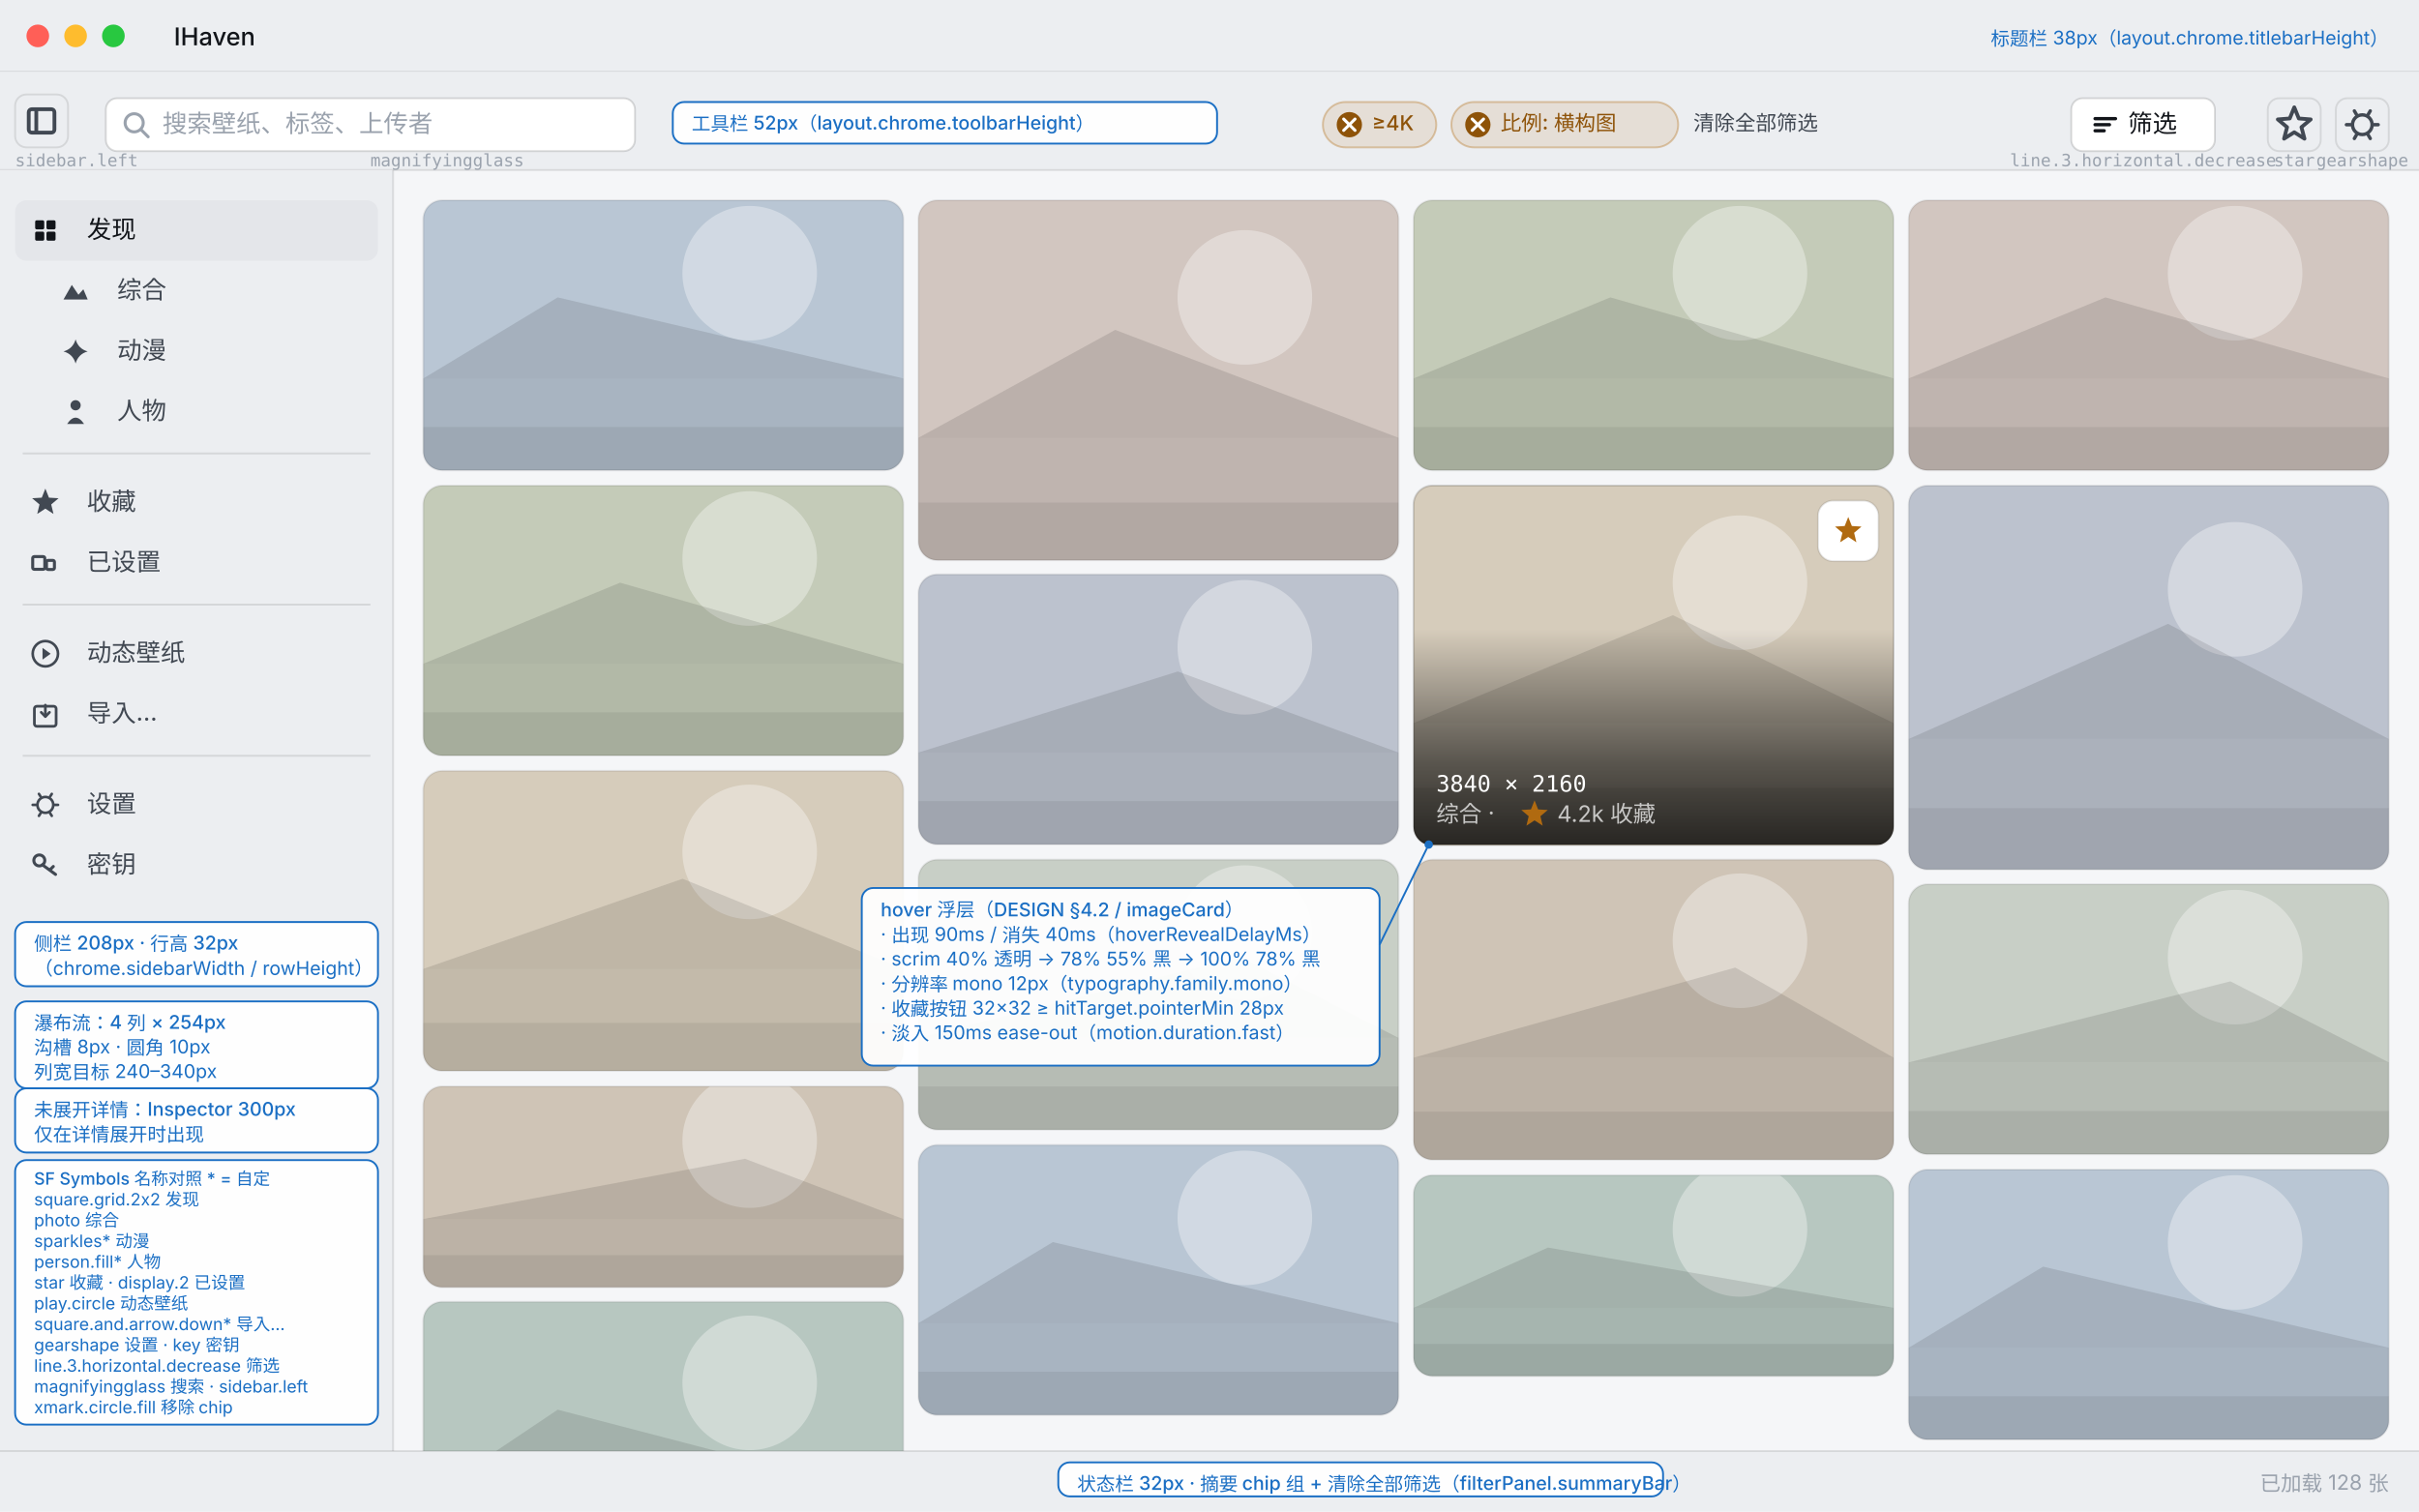
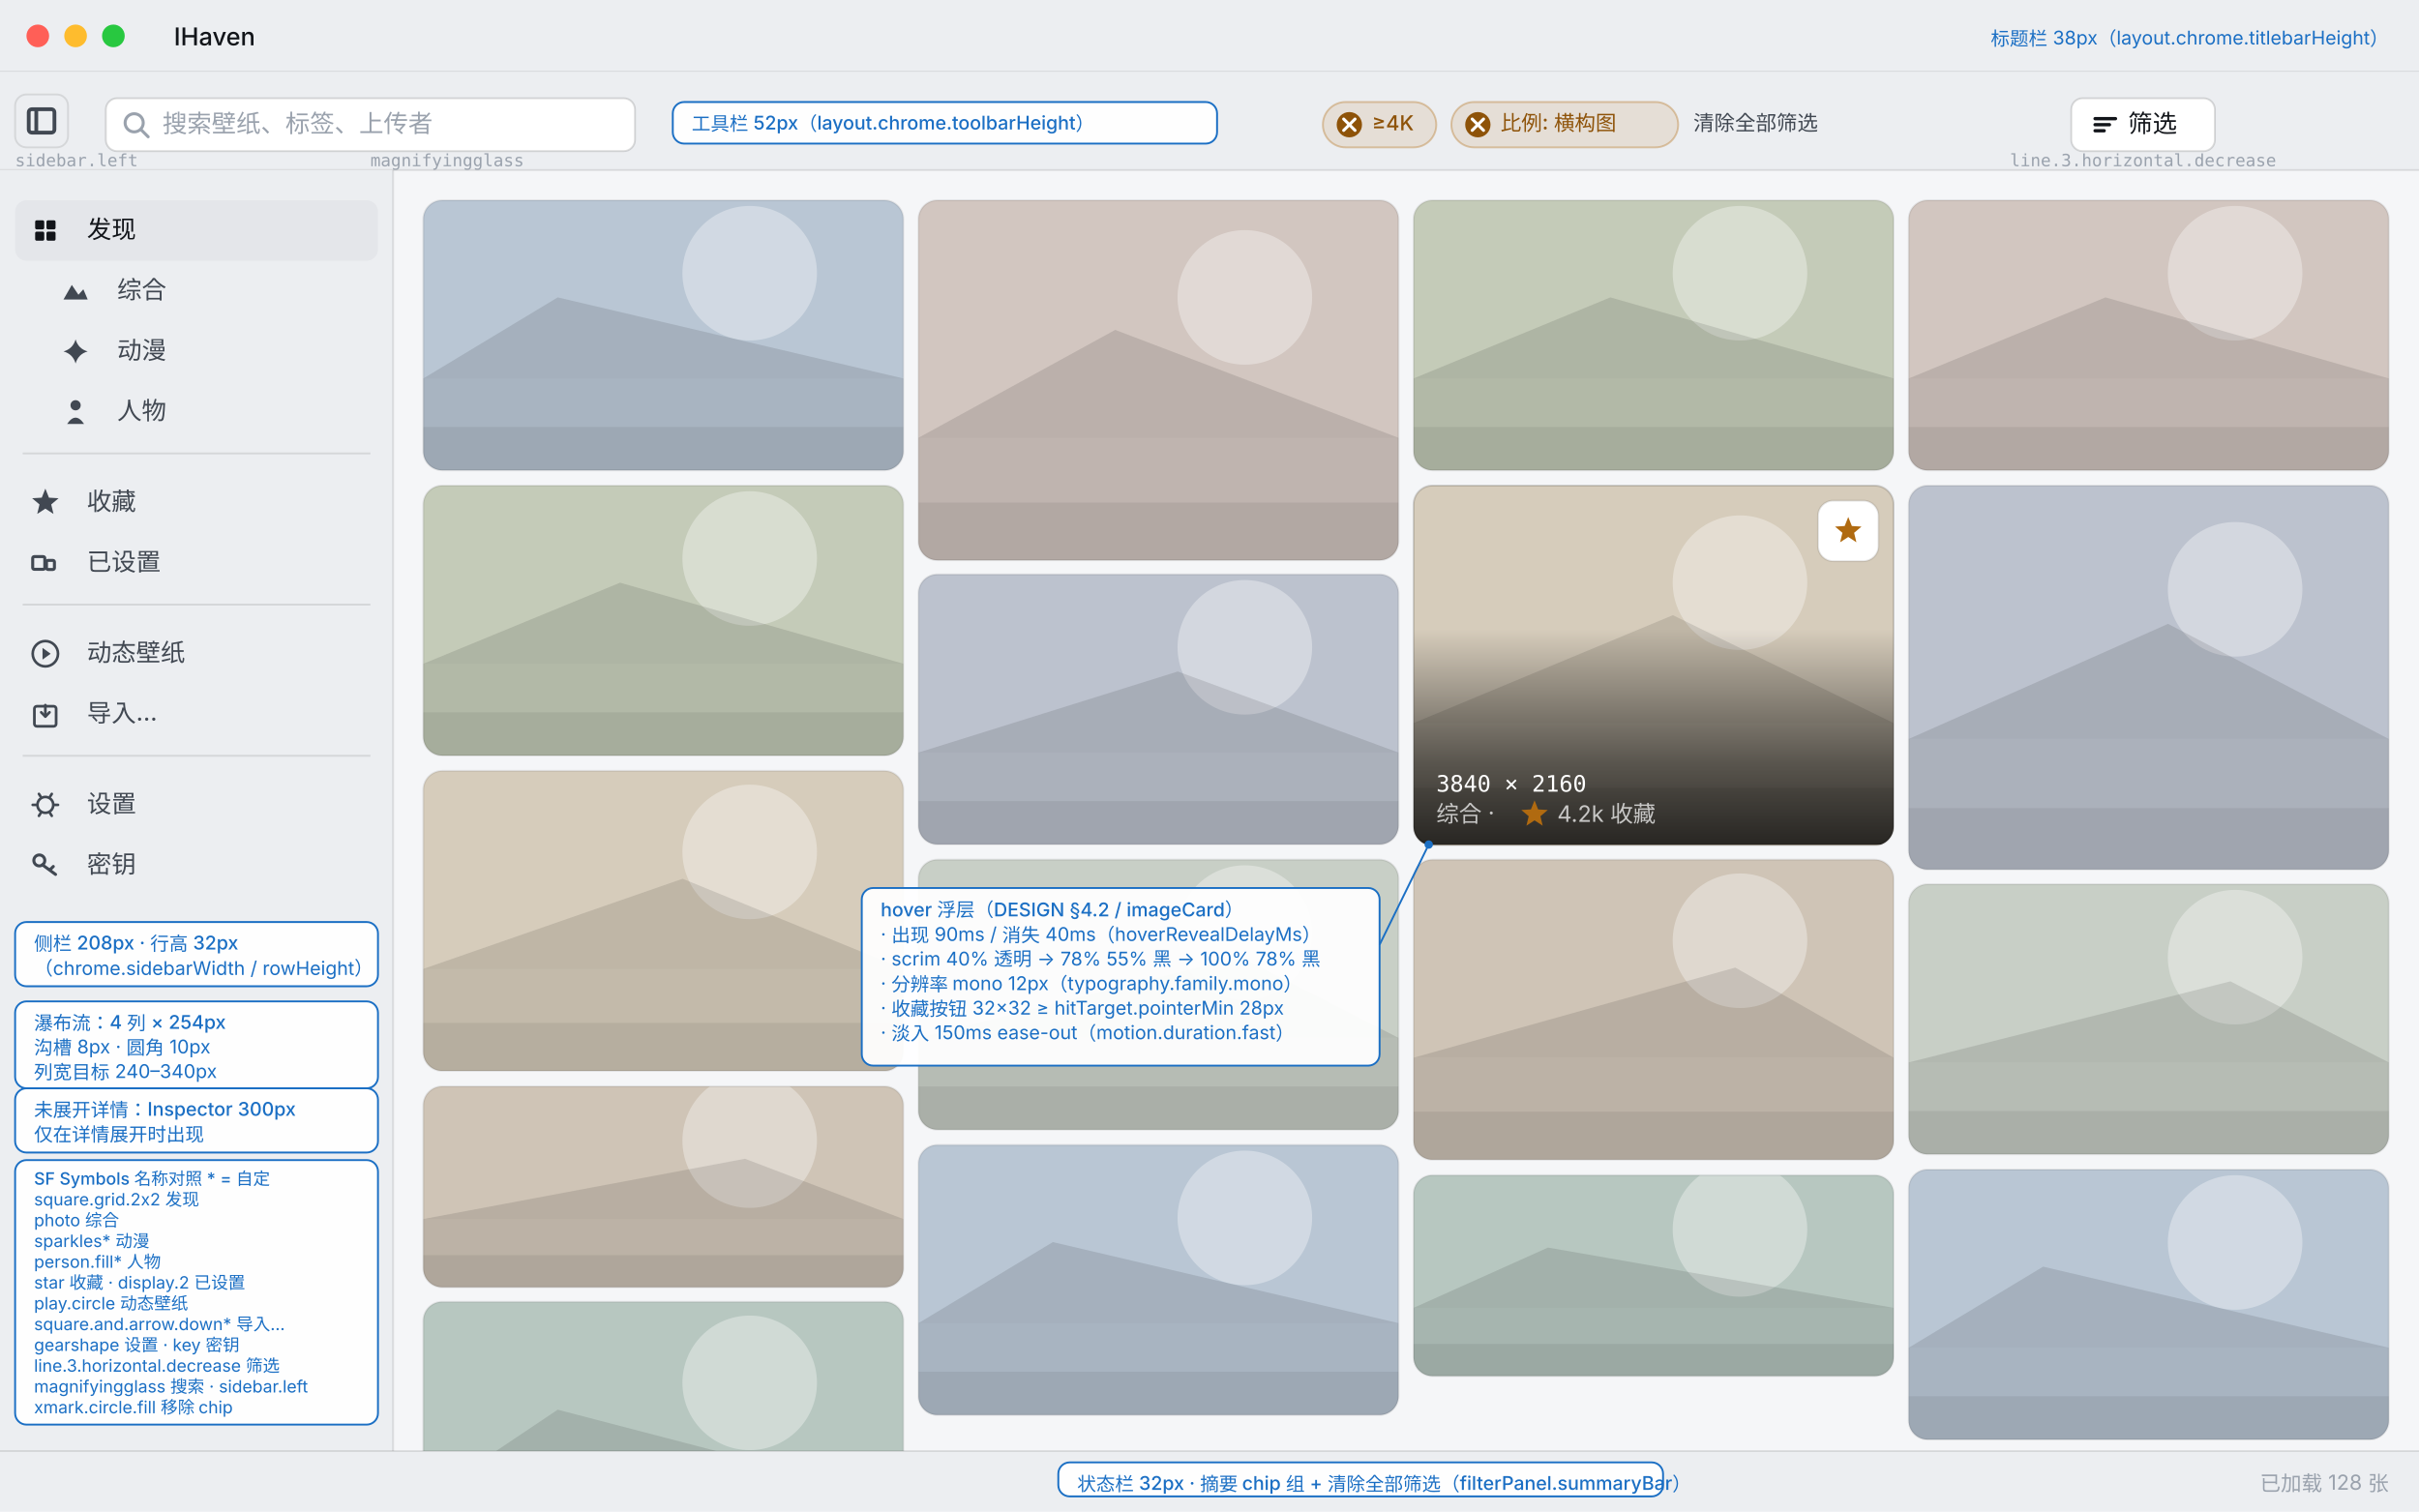
<svg xmlns="http://www.w3.org/2000/svg" width="1280" height="800" viewBox="0 0 1280 800">
  <rect width="1280" height="800" fill="#F5F6F8" />
  <rect x="0.0" y="0.0" width="1280.0" height="800.0" fill="#F5F6F8" />
  <rect x="0.0" y="0.0" width="1280.0" height="38.0" fill="#ECEEF1" />
  <circle cx="20" cy="19" r="6" fill="#FF5F57" />
  <circle cx="40" cy="19" r="6" fill="#FEBC2E" />
  <circle cx="60" cy="19" r="6" fill="#28C840" />
  <text x="92.0" y="24.0" font-family="-apple-system, 'SF Pro Display', 'PingFang SC', 'Helvetica Neue', sans-serif" font-size="13" font-weight="510" fill="#12151A" text-anchor="start">IHaven</text>
  <text x="1264.0" y="24.0" font-family="-apple-system, 'SF Pro Text', 'PingFang SC', 'Helvetica Neue', sans-serif" font-size="10" font-weight="400" fill="#1B6FC4" text-anchor="end">标题栏 38px（layout.chrome.titlebarHeight）</text>
  <line x1="0.0" y1="38.0" x2="1280.0" y2="38.0" stroke="#000000" stroke-width="1" stroke-opacity="0.1" />
  <rect x="0.0" y="38.0" width="1280.0" height="52.0" fill="#ECEEF1" />
  <line x1="0.0" y1="90.0" x2="1280.0" y2="90.0" stroke="#000000" stroke-width="1" stroke-opacity="0.1" />
  <rect x="8.0" y="50.0" width="28.0" height="28.0" rx="6" fill="none" stroke="#000000" stroke-width="1" stroke-opacity="0.1" />
  <rect x="15.2" y="57.8" width="13.6" height="12.4" rx="1.6" fill="none" stroke="#414852" stroke-width="2.0" />
  <line x1="19.2" y1="57.8" x2="19.2" y2="70.2" stroke="#414852" stroke-width="2.0" />
  <text x="8.0" y="88.0" font-family="ui-monospace, 'SF Mono', Menlo, monospace" font-size="9" font-weight="400" fill="#9AA2AD" text-anchor="start">sidebar.left</text>
  <rect x="56.0" y="52.0" width="280.0" height="28.0" rx="6" fill="#FFFFFF" stroke="#000000" stroke-width="1" stroke-opacity="0.14" />
  <circle cx="71.0" cy="65.0" r="4.8" fill="none" stroke="#9AA2AD" stroke-width="1.6" />
  <line x1="74.6" y1="68.6" x2="78.4" y2="72.4" stroke="#9AA2AD" stroke-width="1.6" stroke-linecap="round" />
  <text x="86.0" y="70.0" font-family="-apple-system, 'SF Pro Text', 'PingFang SC', 'Helvetica Neue', sans-serif" font-size="13" font-weight="400" fill="#9AA2AD" text-anchor="start">搜索壁纸、标签、上传者</text>
  <text x="196.0" y="88.0" font-family="ui-monospace, 'SF Mono', Menlo, monospace" font-size="9" font-weight="400" fill="#9AA2AD" text-anchor="start">magnifyingglass</text>
  <rect x="356.0" y="54.0" width="288.0" height="22.0" rx="6" fill="#FFFFFF" fill-opacity="0.94" stroke="#1B6FC4" stroke-width="1" />
  <text x="366.0" y="69.0" font-family="-apple-system, 'SF Pro Text', 'PingFang SC', 'Helvetica Neue', sans-serif" font-size="10" font-weight="510" fill="#1B6FC4" text-anchor="start">工具栏 52px（layout.chrome.toolbarHeight）</text>
  <rect x="700.0" y="54.0" width="60.0" height="24.0" rx="12" fill="#B06A10" fill-opacity="0.12" stroke="#B06A10" stroke-width="1" stroke-opacity="0.34" />
  <circle cx="714.0" cy="66.0" r="6.7" fill="#8E5309" />
  <line x1="711.0" y1="63.0" x2="717.0" y2="69.0" stroke="#FFFFFF" stroke-width="1.6" stroke-linecap="round" />
  <line x1="717.0" y1="63.0" x2="711.0" y2="69.0" stroke="#FFFFFF" stroke-width="1.6" stroke-linecap="round" />
  <text x="726.0" y="69.0" font-family="-apple-system, 'SF Pro Text', 'PingFang SC', 'Helvetica Neue', sans-serif" font-size="11" font-weight="510" fill="#8E5309" text-anchor="start">≥4K</text>
  <rect x="768.0" y="54.0" width="120.0" height="24.0" rx="12" fill="#B06A10" fill-opacity="0.12" stroke="#B06A10" stroke-width="1" stroke-opacity="0.34" />
  <circle cx="782.0" cy="66.0" r="6.7" fill="#8E5309" />
  <line x1="779.0" y1="63.0" x2="785.0" y2="69.0" stroke="#FFFFFF" stroke-width="1.6" stroke-linecap="round" />
  <line x1="785.0" y1="63.0" x2="779.0" y2="69.0" stroke="#FFFFFF" stroke-width="1.6" stroke-linecap="round" />
  <text x="794.0" y="69.0" font-family="-apple-system, 'SF Pro Text', 'PingFang SC', 'Helvetica Neue', sans-serif" font-size="11" font-weight="510" fill="#8E5309" text-anchor="start">比例: 横构图</text>
  <text x="896.0" y="69.0" font-family="-apple-system, 'SF Pro Text', 'PingFang SC', 'Helvetica Neue', sans-serif" font-size="11" font-weight="400" fill="#414852" text-anchor="start">清除全部筛选</text>
  <rect x="1096.0" y="52.0" width="76.0" height="28.0" rx="6" fill="#FFFFFF" stroke="#000000" stroke-width="1" stroke-opacity="0.14" />
  <line x1="1108.6" y1="62.8" x2="1119.4" y2="62.8" stroke="#12151A" stroke-width="1.76" stroke-linecap="round" />
  <line x1="1108.6" y1="66.0" x2="1116.2" y2="66.0" stroke="#12151A" stroke-width="1.76" stroke-linecap="round" />
  <line x1="1108.6" y1="69.2" x2="1113.4" y2="69.2" stroke="#12151A" stroke-width="1.76" stroke-linecap="round" />
  <text x="1126.0" y="70.0" font-family="-apple-system, 'SF Pro Text', 'PingFang SC', 'Helvetica Neue', sans-serif" font-size="13" font-weight="510" fill="#12151A" text-anchor="start">筛选</text>
  <text x="1134.0" y="88.0" font-family="ui-monospace, 'SF Mono', Menlo, monospace" font-size="9" font-weight="400" fill="#9AA2AD" text-anchor="middle">line.3.horizontal.decrease</text>
-   <rect x="1200.0" y="52.0" width="28.0" height="28.0" rx="6" fill="none" stroke="#000000" stroke-width="1" stroke-opacity="0.1" />
-   <polygon points="1214.0,56.8 1216.4,62.7 1222.7,63.2 1217.8,67.3 1219.4,73.4 1214.0,70.0 1208.6,73.4 1210.2,67.3 1205.3,63.2 1211.6,62.7" fill="none" stroke="#414852" stroke-width="2.0" stroke-linejoin="round" />
-   <text x="1214.0" y="88.0" font-family="ui-monospace, 'SF Mono', Menlo, monospace" font-size="9" font-weight="400" fill="#9AA2AD" text-anchor="middle">star</text>
-   <rect x="1236.0" y="52.0" width="28.0" height="28.0" rx="6" fill="none" stroke="#000000" stroke-width="1" stroke-opacity="0.1" />
-   <circle cx="1250.0" cy="66.0" r="5.2" fill="none" stroke="#414852" stroke-width="1.8" />
-   <line x1="1256.3" y1="66.0" x2="1258.4" y2="66.0" stroke="#414852" stroke-width="1.8" stroke-linecap="round" />
-   <line x1="1253.1" y1="71.4" x2="1254.2" y2="73.3" stroke="#414852" stroke-width="1.8" stroke-linecap="round" />
-   <line x1="1246.9" y1="71.4" x2="1245.8" y2="73.3" stroke="#414852" stroke-width="1.8" stroke-linecap="round" />
-   <line x1="1243.7" y1="66.0" x2="1241.6" y2="66.0" stroke="#414852" stroke-width="1.8" stroke-linecap="round" />
-   <line x1="1246.9" y1="60.6" x2="1245.8" y2="58.7" stroke="#414852" stroke-width="1.8" stroke-linecap="round" />
-   <line x1="1253.1" y1="60.6" x2="1254.2" y2="58.7" stroke="#414852" stroke-width="1.8" stroke-linecap="round" />
-   <text x="1250.0" y="88.0" font-family="ui-monospace, 'SF Mono', Menlo, monospace" font-size="9" font-weight="400" fill="#9AA2AD" text-anchor="middle">gearshape</text>
  <rect x="0.0" y="90.0" width="208.0" height="678.0" fill="#ECEEF1" />
  <line x1="208.0" y1="90.0" x2="208.0" y2="768.0" stroke="#000000" stroke-width="1" stroke-opacity="0.1" />
  <rect x="8.0" y="106.0" width="192.0" height="32.0" rx="6" fill="#E4E6EA" />
  <rect x="18.6" y="116.6" width="4.8" height="4.8" rx="0.8" fill="#12151A" />
  <rect x="24.6" y="116.6" width="4.8" height="4.8" rx="0.8" fill="#12151A" />
  <rect x="18.6" y="122.6" width="4.8" height="4.8" rx="0.8" fill="#12151A" />
  <rect x="24.6" y="122.6" width="4.8" height="4.8" rx="0.8" fill="#12151A" />
  <text x="46.0" y="126.0" font-family="-apple-system, 'SF Pro Text', 'PingFang SC', 'Helvetica Neue', sans-serif" font-size="13" font-weight="510" fill="#12151A" text-anchor="start">发现</text>
  <path d="M33.6,158.5 L38.0,150.8 L41.5,156.0 L44.1,153.1 L46.4,158.5 Z" fill="#414852" />
  <text x="62.0" y="158.0" font-family="-apple-system, 'SF Pro Text', 'PingFang SC', 'Helvetica Neue', sans-serif" font-size="13" font-weight="400" fill="#414852" text-anchor="start">综合</text>
  <path d="M40.0,179.6 Q41.4,184.6 46.4,186.0 Q41.4,187.4 40.0,192.4 Q38.6,187.4 33.6,186.0 Q38.6,184.6 40.0,179.6 Z" fill="#414852" />
  <text x="62.0" y="190.0" font-family="-apple-system, 'SF Pro Text', 'PingFang SC', 'Helvetica Neue', sans-serif" font-size="13" font-weight="400" fill="#414852" text-anchor="start">动漫</text>
  <circle cx="40.0" cy="214.5" r="2.7" fill="#414852" />
  <path d="M35.5,224.4 Q40.0,217.7 44.5,224.4 Z" fill="#414852" />
  <text x="62.0" y="222.0" font-family="-apple-system, 'SF Pro Text', 'PingFang SC', 'Helvetica Neue', sans-serif" font-size="13" font-weight="400" fill="#414852" text-anchor="start">人物</text>
  <polygon points="24.0,258.6 25.9,263.4 31.0,263.7 27.1,267.0 28.3,272.0 24.0,269.2 19.7,272.0 20.9,267.0 17.0,263.7 22.1,263.4" fill="#414852" />
  <text x="46.0" y="270.0" font-family="-apple-system, 'SF Pro Text', 'PingFang SC', 'Helvetica Neue', sans-serif" font-size="13" font-weight="400" fill="#414852" text-anchor="start">收藏</text>
  <rect x="17.3" y="294.6" width="6.4" height="6.7" rx="0.8" fill="none" stroke="#414852" stroke-width="1.6" />
  <rect x="24.6" y="296.6" width="4.2" height="4.8" rx="0.8" fill="none" stroke="#414852" stroke-width="1.6" />
  <text x="46.0" y="302.0" font-family="-apple-system, 'SF Pro Text', 'PingFang SC', 'Helvetica Neue', sans-serif" font-size="13" font-weight="400" fill="#414852" text-anchor="start">已设置</text>
  <circle cx="24.0" cy="346.0" r="6.7" fill="none" stroke="#414852" stroke-width="1.4" />
  <path d="M22.5,342.9 L22.5,349.1 L26.8,346.0 Z" fill="#414852" />
  <text x="46.0" y="350.0" font-family="-apple-system, 'SF Pro Text', 'PingFang SC', 'Helvetica Neue', sans-serif" font-size="13" font-weight="400" fill="#414852" text-anchor="start">动态壁纸</text>
  <rect x="18.2" y="373.8" width="11.5" height="10.6" rx="1.28" fill="none" stroke="#414852" stroke-width="1.44" />
  <line x1="24.0" y1="373.2" x2="24.0" y2="379.0" stroke="#414852" stroke-width="1.44" stroke-linecap="round" />
  <path d="M21.8,377.0 L24.0,379.3 L26.2,377.0" fill="none" stroke="#414852" stroke-width="1.4" stroke-linecap="round" stroke-linejoin="round" />
  <text x="46.0" y="382.0" font-family="-apple-system, 'SF Pro Text', 'PingFang SC', 'Helvetica Neue', sans-serif" font-size="13" font-weight="400" fill="#414852" text-anchor="start">导入…</text>
  <circle cx="24.0" cy="426.0" r="4.2" fill="none" stroke="#414852" stroke-width="1.4" />
  <line x1="29.0" y1="426.0" x2="30.7" y2="426.0" stroke="#414852" stroke-width="1.4" stroke-linecap="round" />
  <line x1="26.5" y1="430.4" x2="27.4" y2="431.8" stroke="#414852" stroke-width="1.4" stroke-linecap="round" />
  <line x1="21.5" y1="430.4" x2="20.6" y2="431.8" stroke="#414852" stroke-width="1.4" stroke-linecap="round" />
  <line x1="19.0" y1="426.0" x2="17.3" y2="426.0" stroke="#414852" stroke-width="1.4" stroke-linecap="round" />
  <line x1="21.5" y1="421.6" x2="20.6" y2="420.2" stroke="#414852" stroke-width="1.4" stroke-linecap="round" />
  <line x1="26.5" y1="421.6" x2="27.4" y2="420.2" stroke="#414852" stroke-width="1.4" stroke-linecap="round" />
  <text x="46.0" y="430.0" font-family="-apple-system, 'SF Pro Text', 'PingFang SC', 'Helvetica Neue', sans-serif" font-size="13" font-weight="400" fill="#414852" text-anchor="start">设置</text>
  <circle cx="20.8" cy="455.4" r="2.9" fill="none" stroke="#414852" stroke-width="1.6" />
  <line x1="22.4" y1="457.7" x2="29.4" y2="462.8" stroke="#414852" stroke-width="1.6" stroke-linecap="round" />
  <line x1="26.6" y1="460.2" x2="28.2" y2="458.6" stroke="#414852" stroke-width="1.6" stroke-linecap="round" />
  <text x="46.0" y="462.0" font-family="-apple-system, 'SF Pro Text', 'PingFang SC', 'Helvetica Neue', sans-serif" font-size="13" font-weight="400" fill="#414852" text-anchor="start">密钥</text>
  <line x1="12.0" y1="240.0" x2="196.0" y2="240.0" stroke="#000000" stroke-width="1" stroke-opacity="0.1" />
  <line x1="12.0" y1="320.0" x2="196.0" y2="320.0" stroke="#000000" stroke-width="1" stroke-opacity="0.1" />
  <line x1="12.0" y1="400.0" x2="196.0" y2="400.0" stroke="#000000" stroke-width="1" stroke-opacity="0.1" />
  <clipPath id="masonry">
    <rect x="208.0" y="90.0" width="1072.0" height="678.0" fill="none" />
  </clipPath>
  <g clip-path="url(#masonry)">
    <clipPath id="c00">
      <rect x="224.0" y="106.0" width="254.0" height="142.9" rx="10" fill="none" />
    </clipPath>
    <g clip-path="url(#c00)">
      <rect x="224.0" y="106.0" width="254.0" height="142.9" fill="#B9C6D4" />
      <circle cx="396.7" cy="144.6" r="35.6" fill="#FFFFFF" fill-opacity="0.34" />
      <path d="M224.0,200.3 L295.1,157.4 L478.0,200.3 Z" fill="#000000" fill-opacity="0.11" />
      <rect x="224.0" y="200.3" width="254.0" height="48.6" fill="#000000" fill-opacity="0.09" />
      <rect x="224.0" y="226.0" width="254.0" height="22.9" fill="#000000" fill-opacity="0.07" />
    </g>
    <rect x="224.0" y="106.0" width="254.0" height="142.9" rx="10" fill="none" stroke="#000000" stroke-width="1" stroke-opacity="0.08" />
    <clipPath id="c01">
      <rect x="224.0" y="257.0" width="254.0" height="142.9" rx="10" fill="none" />
    </clipPath>
    <g clip-path="url(#c01)">
      <rect x="224.0" y="257.0" width="254.0" height="142.9" fill="#C4CBB8" />
      <circle cx="396.7" cy="295.6" r="35.6" fill="#FFFFFF" fill-opacity="0.34" />
      <path d="M224.0,351.3 L328.1,308.4 L478.0,351.3 Z" fill="#000000" fill-opacity="0.11" />
      <rect x="224.0" y="351.3" width="254.0" height="48.6" fill="#000000" fill-opacity="0.09" />
      <rect x="224.0" y="377.0" width="254.0" height="22.9" fill="#000000" fill-opacity="0.07" />
    </g>
    <rect x="224.0" y="257.0" width="254.0" height="142.9" rx="10" fill="none" stroke="#000000" stroke-width="1" stroke-opacity="0.08" />
    <clipPath id="c02">
      <rect x="224.0" y="408.0" width="254.0" height="158.8" rx="10" fill="none" />
    </clipPath>
    <g clip-path="url(#c02)">
      <rect x="224.0" y="408.0" width="254.0" height="158.8" fill="#D6CCBB" />
      <circle cx="396.7" cy="450.9" r="35.6" fill="#FFFFFF" fill-opacity="0.34" />
      <path d="M224.0,512.8 L361.2,465.1 L478.0,512.8 Z" fill="#000000" fill-opacity="0.11" />
      <rect x="224.0" y="512.8" width="254.0" height="54.0" fill="#000000" fill-opacity="0.09" />
      <rect x="224.0" y="541.4" width="254.0" height="25.4" fill="#000000" fill-opacity="0.07" />
    </g>
    <rect x="224.0" y="408.0" width="254.0" height="158.8" rx="10" fill="none" stroke="#000000" stroke-width="1" stroke-opacity="0.08" />
    <clipPath id="c03">
      <rect x="224.0" y="575.0" width="254.0" height="106.3" rx="10" fill="none" />
    </clipPath>
    <g clip-path="url(#c03)">
      <rect x="224.0" y="575.0" width="254.0" height="106.3" fill="#CFC4B6" />
      <circle cx="396.7" cy="603.7" r="35.6" fill="#FFFFFF" fill-opacity="0.34" />
      <path d="M224.0,645.2 L394.2,613.3 L478.0,645.2 Z" fill="#000000" fill-opacity="0.11" />
      <rect x="224.0" y="645.2" width="254.0" height="36.2" fill="#000000" fill-opacity="0.09" />
      <rect x="224.0" y="664.3" width="254.0" height="17.0" fill="#000000" fill-opacity="0.07" />
    </g>
    <rect x="224.0" y="575.0" width="254.0" height="106.3" rx="10" fill="none" stroke="#000000" stroke-width="1" stroke-opacity="0.08" />
    <clipPath id="c04">
      <rect x="224.0" y="689.0" width="254.0" height="158.8" rx="10" fill="none" />
    </clipPath>
    <g clip-path="url(#c04)">
      <rect x="224.0" y="689.0" width="254.0" height="158.8" fill="#B7C7C0" />
      <circle cx="396.7" cy="731.9" r="35.6" fill="#FFFFFF" fill-opacity="0.34" />
      <path d="M224.0,793.8 L295.1,746.1 L478.0,793.8 Z" fill="#000000" fill-opacity="0.11" />
      <rect x="224.0" y="793.8" width="254.0" height="54.0" fill="#000000" fill-opacity="0.09" />
      <rect x="224.0" y="822.4" width="254.0" height="25.4" fill="#000000" fill-opacity="0.07" />
    </g>
    <rect x="224.0" y="689.0" width="254.0" height="158.8" rx="10" fill="none" stroke="#000000" stroke-width="1" stroke-opacity="0.08" />
    <clipPath id="c10">
      <rect x="486.0" y="106.0" width="254.0" height="190.5" rx="10" fill="none" />
    </clipPath>
    <g clip-path="url(#c10)">
      <rect x="486.0" y="106.0" width="254.0" height="190.5" fill="#D2C6C0" />
      <circle cx="658.7" cy="157.4" r="35.6" fill="#FFFFFF" fill-opacity="0.34" />
      <path d="M486.0,231.7 L590.1,174.6 L740.0,231.7 Z" fill="#000000" fill-opacity="0.11" />
      <rect x="486.0" y="231.7" width="254.0" height="64.8" fill="#000000" fill-opacity="0.09" />
      <rect x="486.0" y="266.0" width="254.0" height="30.5" fill="#000000" fill-opacity="0.07" />
    </g>
    <rect x="486.0" y="106.0" width="254.0" height="190.5" rx="10" fill="none" stroke="#000000" stroke-width="1" stroke-opacity="0.08" />
    <clipPath id="c11">
      <rect x="486.0" y="304.0" width="254.0" height="142.9" rx="10" fill="none" />
    </clipPath>
    <g clip-path="url(#c11)">
      <rect x="486.0" y="304.0" width="254.0" height="142.9" fill="#BCC2CE" />
      <circle cx="658.7" cy="342.6" r="35.6" fill="#FFFFFF" fill-opacity="0.34" />
      <path d="M486.0,398.3 L623.2,355.4 L740.0,398.3 Z" fill="#000000" fill-opacity="0.11" />
      <rect x="486.0" y="398.3" width="254.0" height="48.6" fill="#000000" fill-opacity="0.09" />
      <rect x="486.0" y="424.0" width="254.0" height="22.9" fill="#000000" fill-opacity="0.07" />
    </g>
    <rect x="486.0" y="304.0" width="254.0" height="142.9" rx="10" fill="none" stroke="#000000" stroke-width="1" stroke-opacity="0.08" />
    <clipPath id="c12">
      <rect x="486.0" y="455.0" width="254.0" height="142.9" rx="10" fill="none" />
    </clipPath>
    <g clip-path="url(#c12)">
      <rect x="486.0" y="455.0" width="254.0" height="142.9" fill="#C8CFC6" />
      <circle cx="658.7" cy="493.6" r="35.6" fill="#FFFFFF" fill-opacity="0.34" />
      <path d="M486.0,549.3 L656.2,506.4 L740.0,549.3 Z" fill="#000000" fill-opacity="0.11" />
      <rect x="486.0" y="549.3" width="254.0" height="48.6" fill="#000000" fill-opacity="0.09" />
      <rect x="486.0" y="575.0" width="254.0" height="22.9" fill="#000000" fill-opacity="0.07" />
    </g>
    <rect x="486.0" y="455.0" width="254.0" height="142.9" rx="10" fill="none" stroke="#000000" stroke-width="1" stroke-opacity="0.08" />
    <clipPath id="c13">
      <rect x="486.0" y="606.0" width="254.0" height="142.9" rx="10" fill="none" />
    </clipPath>
    <g clip-path="url(#c13)">
      <rect x="486.0" y="606.0" width="254.0" height="142.9" fill="#B9C6D4" />
      <circle cx="658.7" cy="644.6" r="35.6" fill="#FFFFFF" fill-opacity="0.34" />
      <path d="M486.0,700.3 L557.1,657.4 L740.0,700.3 Z" fill="#000000" fill-opacity="0.11" />
      <rect x="486.0" y="700.3" width="254.0" height="48.6" fill="#000000" fill-opacity="0.09" />
      <rect x="486.0" y="726.0" width="254.0" height="22.9" fill="#000000" fill-opacity="0.07" />
    </g>
    <rect x="486.0" y="606.0" width="254.0" height="142.9" rx="10" fill="none" stroke="#000000" stroke-width="1" stroke-opacity="0.08" />
    <clipPath id="c20">
      <rect x="748.0" y="106.0" width="254.0" height="142.9" rx="10" fill="none" />
    </clipPath>
    <g clip-path="url(#c20)">
      <rect x="748.0" y="106.0" width="254.0" height="142.9" fill="#C4CBB8" />
      <circle cx="920.7" cy="144.6" r="35.6" fill="#FFFFFF" fill-opacity="0.34" />
      <path d="M748.0,200.3 L852.1,157.4 L1002.0,200.3 Z" fill="#000000" fill-opacity="0.11" />
      <rect x="748.0" y="200.3" width="254.0" height="48.6" fill="#000000" fill-opacity="0.09" />
      <rect x="748.0" y="226.0" width="254.0" height="22.9" fill="#000000" fill-opacity="0.07" />
    </g>
    <rect x="748.0" y="106.0" width="254.0" height="142.9" rx="10" fill="none" stroke="#000000" stroke-width="1" stroke-opacity="0.08" />
    <clipPath id="c21">
      <rect x="748.0" y="257.0" width="254.0" height="190.5" rx="10" fill="none" />
    </clipPath>
    <g clip-path="url(#c21)">
      <rect x="748.0" y="257.0" width="254.0" height="190.5" fill="#D6CCBB" />
      <circle cx="920.7" cy="308.4" r="35.6" fill="#FFFFFF" fill-opacity="0.34" />
      <path d="M748.0,382.7 L885.2,325.6 L1002.0,382.7 Z" fill="#000000" fill-opacity="0.11" />
      <rect x="748.0" y="382.7" width="254.0" height="64.8" fill="#000000" fill-opacity="0.09" />
      <rect x="748.0" y="417.0" width="254.0" height="30.5" fill="#000000" fill-opacity="0.07" />
    </g>
    <rect x="748.0" y="257.0" width="254.0" height="190.5" rx="10" fill="none" stroke="#000000" stroke-width="1" stroke-opacity="0.08" />
    <clipPath id="c22">
      <rect x="748.0" y="455.0" width="254.0" height="158.8" rx="10" fill="none" />
    </clipPath>
    <g clip-path="url(#c22)">
      <rect x="748.0" y="455.0" width="254.0" height="158.8" fill="#CFC4B6" />
      <circle cx="920.7" cy="497.9" r="35.6" fill="#FFFFFF" fill-opacity="0.34" />
      <path d="M748.0,559.8 L918.2,512.1 L1002.0,559.8 Z" fill="#000000" fill-opacity="0.11" />
      <rect x="748.0" y="559.8" width="254.0" height="54.0" fill="#000000" fill-opacity="0.09" />
      <rect x="748.0" y="588.4" width="254.0" height="25.4" fill="#000000" fill-opacity="0.07" />
    </g>
    <rect x="748.0" y="455.0" width="254.0" height="158.8" rx="10" fill="none" stroke="#000000" stroke-width="1" stroke-opacity="0.08" />
    <clipPath id="c23">
      <rect x="748.0" y="622.0" width="254.0" height="106.3" rx="10" fill="none" />
    </clipPath>
    <g clip-path="url(#c23)">
      <rect x="748.0" y="622.0" width="254.0" height="106.3" fill="#B7C7C0" />
      <circle cx="920.7" cy="650.7" r="35.6" fill="#FFFFFF" fill-opacity="0.34" />
      <path d="M748.0,692.2 L819.1,660.3 L1002.0,692.2 Z" fill="#000000" fill-opacity="0.11" />
      <rect x="748.0" y="692.2" width="254.0" height="36.2" fill="#000000" fill-opacity="0.09" />
      <rect x="748.0" y="711.3" width="254.0" height="17.0" fill="#000000" fill-opacity="0.07" />
    </g>
    <rect x="748.0" y="622.0" width="254.0" height="106.3" rx="10" fill="none" stroke="#000000" stroke-width="1" stroke-opacity="0.08" />
    <clipPath id="c30">
      <rect x="1010.0" y="106.0" width="254.0" height="142.9" rx="10" fill="none" />
    </clipPath>
    <g clip-path="url(#c30)">
      <rect x="1010.0" y="106.0" width="254.0" height="142.9" fill="#D2C6C0" />
      <circle cx="1182.7" cy="144.6" r="35.6" fill="#FFFFFF" fill-opacity="0.34" />
      <path d="M1010.0,200.3 L1114.1,157.4 L1264.0,200.3 Z" fill="#000000" fill-opacity="0.11" />
      <rect x="1010.0" y="200.3" width="254.0" height="48.6" fill="#000000" fill-opacity="0.09" />
      <rect x="1010.0" y="226.0" width="254.0" height="22.9" fill="#000000" fill-opacity="0.07" />
    </g>
    <rect x="1010.0" y="106.0" width="254.0" height="142.9" rx="10" fill="none" stroke="#000000" stroke-width="1" stroke-opacity="0.08" />
    <clipPath id="c31">
      <rect x="1010.0" y="257.0" width="254.0" height="203.2" rx="10" fill="none" />
    </clipPath>
    <g clip-path="url(#c31)">
      <rect x="1010.0" y="257.0" width="254.0" height="203.2" fill="#BCC2CE" />
      <circle cx="1182.7" cy="311.9" r="35.6" fill="#FFFFFF" fill-opacity="0.34" />
      <path d="M1010.0,391.1 L1147.2,330.2 L1264.0,391.1 Z" fill="#000000" fill-opacity="0.11" />
      <rect x="1010.0" y="391.1" width="254.0" height="69.1" fill="#000000" fill-opacity="0.09" />
      <rect x="1010.0" y="427.7" width="254.0" height="32.5" fill="#000000" fill-opacity="0.07" />
    </g>
    <rect x="1010.0" y="257.0" width="254.0" height="203.2" rx="10" fill="none" stroke="#000000" stroke-width="1" stroke-opacity="0.08" />
    <clipPath id="c32">
      <rect x="1010.0" y="468.0" width="254.0" height="142.9" rx="10" fill="none" />
    </clipPath>
    <g clip-path="url(#c32)">
      <rect x="1010.0" y="468.0" width="254.0" height="142.9" fill="#C8CFC6" />
      <circle cx="1182.7" cy="506.6" r="35.6" fill="#FFFFFF" fill-opacity="0.34" />
      <path d="M1010.0,562.3 L1180.2,519.4 L1264.0,562.3 Z" fill="#000000" fill-opacity="0.11" />
      <rect x="1010.0" y="562.3" width="254.0" height="48.6" fill="#000000" fill-opacity="0.09" />
      <rect x="1010.0" y="588.0" width="254.0" height="22.9" fill="#000000" fill-opacity="0.07" />
    </g>
    <rect x="1010.0" y="468.0" width="254.0" height="142.9" rx="10" fill="none" stroke="#000000" stroke-width="1" stroke-opacity="0.08" />
    <clipPath id="c33">
      <rect x="1010.0" y="619.0" width="254.0" height="142.9" rx="10" fill="none" />
    </clipPath>
    <g clip-path="url(#c33)">
      <rect x="1010.0" y="619.0" width="254.0" height="142.9" fill="#B9C6D4" />
      <circle cx="1182.7" cy="657.6" r="35.6" fill="#FFFFFF" fill-opacity="0.34" />
      <path d="M1010.0,713.3 L1081.1,670.4 L1264.0,713.3 Z" fill="#000000" fill-opacity="0.11" />
      <rect x="1010.0" y="713.3" width="254.0" height="48.6" fill="#000000" fill-opacity="0.09" />
      <rect x="1010.0" y="739.0" width="254.0" height="22.9" fill="#000000" fill-opacity="0.07" />
    </g>
    <rect x="1010.0" y="619.0" width="254.0" height="142.9" rx="10" fill="none" stroke="#000000" stroke-width="1" stroke-opacity="0.08" />
  </g>
  <defs>
    <linearGradient id="scrim" x1="0" y1="0" x2="0" y2="1">
      <stop offset="0" stop-color="#000000" stop-opacity="0" />
      <stop offset="0.40" stop-color="#000000" stop-opacity="0" />
      <stop offset="0.78" stop-color="#000000" stop-opacity="0.55" />
      <stop offset="1" stop-color="#000000" stop-opacity="0.78" />
    </linearGradient>
  </defs>
  <g clip-path="url(#c21)">
    <rect x="748.0" y="257.0" width="254.0" height="190.0" fill="url(#scrim)" />
  </g>
  <rect x="962.0" y="265.0" width="32.0" height="32.0" rx="8" fill="#FFFFFF" stroke="#000000" stroke-width="1" stroke-opacity="0.1" />
  <polygon points="978.0,273.6 979.9,278.4 985.0,278.7 981.1,282.0 982.3,287.0 978.0,284.2 973.7,287.0 974.9,282.0 971.0,278.7 976.1,278.4" fill="#B06A10" />
  <text x="760.0" y="419.0" font-family="ui-monospace, 'SF Mono', Menlo, monospace" font-size="12" font-weight="510" fill="#FFFFFF" text-anchor="start">3840 × 2160</text>
  <text x="760.0" y="435.0" font-family="-apple-system, 'SF Pro Text', 'PingFang SC', 'Helvetica Neue', sans-serif" font-size="12" font-weight="400" fill="#FFFFFF" text-anchor="start" fill-opacity="0.72">综合 · </text>
  <polygon points="812.0,423.6 813.9,428.4 819.0,428.7 815.1,432.0 816.3,437.0 812.0,434.2 807.7,437.0 808.9,432.0 805.0,428.7 810.1,428.4" fill="#B06A10" />
  <text x="824.0" y="435.0" font-family="-apple-system, 'SF Pro Text', 'PingFang SC', 'Helvetica Neue', sans-serif" font-size="12" font-weight="400" fill="#FFFFFF" text-anchor="start" fill-opacity="0.72">4.2k 收藏</text>
  <rect x="748.0" y="257.0" width="254.0" height="190.0" rx="10" fill="none" stroke="#000000" stroke-width="1" stroke-opacity="0.08" />
  <rect x="0.0" y="768.0" width="1280.0" height="32.0" fill="#ECEEF1" />
  <line x1="0.0" y1="768.0" x2="1280.0" y2="768.0" stroke="#000000" stroke-width="1" stroke-opacity="0.1" />
  <text x="1264.0" y="789.0" font-family="-apple-system, 'SF Pro Text', 'PingFang SC', 'Helvetica Neue', sans-serif" font-size="11" font-weight="400" fill="#9AA2AD" text-anchor="end">已加载 128 张</text>
  <rect x="560.0" y="774.0" width="320.0" height="18.0" rx="6" fill="#FFFFFF" fill-opacity="0.94" stroke="#1B6FC4" stroke-width="1" />
  <text x="570.0" y="789.0" font-family="-apple-system, 'SF Pro Text', 'PingFang SC', 'Helvetica Neue', sans-serif" font-size="10" font-weight="510" fill="#1B6FC4" text-anchor="start">状态栏 32px · 摘要 chip 组 + 清除全部筛选（filterPanel.summaryBar）</text>
  <rect x="8.0" y="488.0" width="192.0" height="34.0" rx="6" fill="#FFFFFF" fill-opacity="0.94" stroke="#1B6FC4" stroke-width="1" />
  <text x="18.0" y="503.0" font-family="-apple-system, 'SF Pro Text', 'PingFang SC', 'Helvetica Neue', sans-serif" font-size="10" font-weight="510" fill="#1B6FC4" text-anchor="start">侧栏 208px · 行高 32px</text>
  <text x="18.0" y="516.0" font-family="-apple-system, 'SF Pro Text', 'PingFang SC', 'Helvetica Neue', sans-serif" font-size="10" font-weight="400" fill="#1B6FC4" text-anchor="start">（chrome.sidebarWidth / rowHeight）</text>
  <rect x="8.0" y="530.0" width="192.0" height="46.0" rx="6" fill="#FFFFFF" fill-opacity="0.94" stroke="#1B6FC4" stroke-width="1" />
  <text x="18.0" y="545.0" font-family="-apple-system, 'SF Pro Text', 'PingFang SC', 'Helvetica Neue', sans-serif" font-size="10" font-weight="510" fill="#1B6FC4" text-anchor="start">瀑布流：4 列 × 254px</text>
  <text x="18.0" y="558.0" font-family="-apple-system, 'SF Pro Text', 'PingFang SC', 'Helvetica Neue', sans-serif" font-size="10" font-weight="400" fill="#1B6FC4" text-anchor="start">沟槽 8px · 圆角 10px</text>
  <text x="18.0" y="571.0" font-family="-apple-system, 'SF Pro Text', 'PingFang SC', 'Helvetica Neue', sans-serif" font-size="10" font-weight="400" fill="#1B6FC4" text-anchor="start">列宽目标 240–340px</text>
  <rect x="8.0" y="576.0" width="192.0" height="34.0" rx="6" fill="#FFFFFF" fill-opacity="0.94" stroke="#1B6FC4" stroke-width="1" />
  <text x="18.0" y="591.0" font-family="-apple-system, 'SF Pro Text', 'PingFang SC', 'Helvetica Neue', sans-serif" font-size="10" font-weight="510" fill="#1B6FC4" text-anchor="start">未展开详情：Inspector 300px</text>
  <text x="18.0" y="604.0" font-family="-apple-system, 'SF Pro Text', 'PingFang SC', 'Helvetica Neue', sans-serif" font-size="10" font-weight="400" fill="#1B6FC4" text-anchor="start">仅在详情展开时出现</text>
  <rect x="456.0" y="470.0" width="274.0" height="94.0" rx="6" fill="#FFFFFF" fill-opacity="0.94" stroke="#1B6FC4" stroke-width="1" />
  <text x="466.0" y="485.0" font-family="-apple-system, 'SF Pro Text', 'PingFang SC', 'Helvetica Neue', sans-serif" font-size="10" font-weight="510" fill="#1B6FC4" text-anchor="start">hover 浮层（DESIGN §4.2 / imageCard）</text>
  <text x="466.0" y="498.0" font-family="-apple-system, 'SF Pro Text', 'PingFang SC', 'Helvetica Neue', sans-serif" font-size="10" font-weight="400" fill="#1B6FC4" text-anchor="start">· 出现 90ms / 消失 40ms（hoverRevealDelayMs）</text>
  <text x="466.0" y="511.0" font-family="-apple-system, 'SF Pro Text', 'PingFang SC', 'Helvetica Neue', sans-serif" font-size="10" font-weight="400" fill="#1B6FC4" text-anchor="start">· scrim 40% 透明 → 78% 55% 黑 → 100% 78% 黑</text>
  <text x="466.0" y="524.0" font-family="-apple-system, 'SF Pro Text', 'PingFang SC', 'Helvetica Neue', sans-serif" font-size="10" font-weight="400" fill="#1B6FC4" text-anchor="start">· 分辨率 mono 12px（typography.family.mono）</text>
  <text x="466.0" y="537.0" font-family="-apple-system, 'SF Pro Text', 'PingFang SC', 'Helvetica Neue', sans-serif" font-size="10" font-weight="400" fill="#1B6FC4" text-anchor="start">· 收藏按钮 32×32 ≥ hitTarget.pointerMin 28px</text>
  <text x="466.0" y="550.0" font-family="-apple-system, 'SF Pro Text', 'PingFang SC', 'Helvetica Neue', sans-serif" font-size="10" font-weight="400" fill="#1B6FC4" text-anchor="start">· 淡入 150ms ease-out（motion.duration.fast）</text>
  <line x1="730.0" y1="500.0" x2="756.0" y2="447.0" stroke="#1B6FC4" stroke-width="1" />
  <circle cx="756.0" cy="447.0" r="2.2" fill="#1B6FC4" />
  <rect x="8.0" y="614.0" width="192.0" height="140.0" rx="6" fill="#FFFFFF" fill-opacity="0.94" stroke="#1B6FC4" stroke-width="1" />
  <text x="18.0" y="627.0" font-family="-apple-system, 'SF Pro Text', 'PingFang SC', 'Helvetica Neue', sans-serif" font-size="9" font-weight="510" fill="#1B6FC4" text-anchor="start">SF Symbols 名称对照 * = 自定</text>
  <text x="18.0" y="638.0" font-family="-apple-system, 'SF Pro Text', 'PingFang SC', 'Helvetica Neue', sans-serif" font-size="9" font-weight="400" fill="#1B6FC4" text-anchor="start">square.grid.2x2 发现</text>
  <text x="18.0" y="649.0" font-family="-apple-system, 'SF Pro Text', 'PingFang SC', 'Helvetica Neue', sans-serif" font-size="9" font-weight="400" fill="#1B6FC4" text-anchor="start">photo 综合</text>
  <text x="18.0" y="660.0" font-family="-apple-system, 'SF Pro Text', 'PingFang SC', 'Helvetica Neue', sans-serif" font-size="9" font-weight="400" fill="#1B6FC4" text-anchor="start">sparkles* 动漫</text>
  <text x="18.0" y="671.0" font-family="-apple-system, 'SF Pro Text', 'PingFang SC', 'Helvetica Neue', sans-serif" font-size="9" font-weight="400" fill="#1B6FC4" text-anchor="start">person.fill* 人物</text>
  <text x="18.0" y="682.0" font-family="-apple-system, 'SF Pro Text', 'PingFang SC', 'Helvetica Neue', sans-serif" font-size="9" font-weight="400" fill="#1B6FC4" text-anchor="start">star 收藏 · display.2 已设置</text>
  <text x="18.0" y="693.0" font-family="-apple-system, 'SF Pro Text', 'PingFang SC', 'Helvetica Neue', sans-serif" font-size="9" font-weight="400" fill="#1B6FC4" text-anchor="start">play.circle 动态壁纸</text>
  <text x="18.0" y="704.0" font-family="-apple-system, 'SF Pro Text', 'PingFang SC', 'Helvetica Neue', sans-serif" font-size="9" font-weight="400" fill="#1B6FC4" text-anchor="start">square.and.arrow.down* 导入…</text>
  <text x="18.0" y="715.0" font-family="-apple-system, 'SF Pro Text', 'PingFang SC', 'Helvetica Neue', sans-serif" font-size="9" font-weight="400" fill="#1B6FC4" text-anchor="start">gearshape 设置 · key 密钥</text>
  <text x="18.0" y="726.0" font-family="-apple-system, 'SF Pro Text', 'PingFang SC', 'Helvetica Neue', sans-serif" font-size="9" font-weight="400" fill="#1B6FC4" text-anchor="start">line.3.horizontal.decrease 筛选</text>
  <text x="18.0" y="737.0" font-family="-apple-system, 'SF Pro Text', 'PingFang SC', 'Helvetica Neue', sans-serif" font-size="9" font-weight="400" fill="#1B6FC4" text-anchor="start">magnifyingglass 搜索 · sidebar.left</text>
  <text x="18.0" y="748.0" font-family="-apple-system, 'SF Pro Text', 'PingFang SC', 'Helvetica Neue', sans-serif" font-size="9" font-weight="400" fill="#1B6FC4" text-anchor="start">xmark.circle.fill 移除 chip</text>
</svg>
